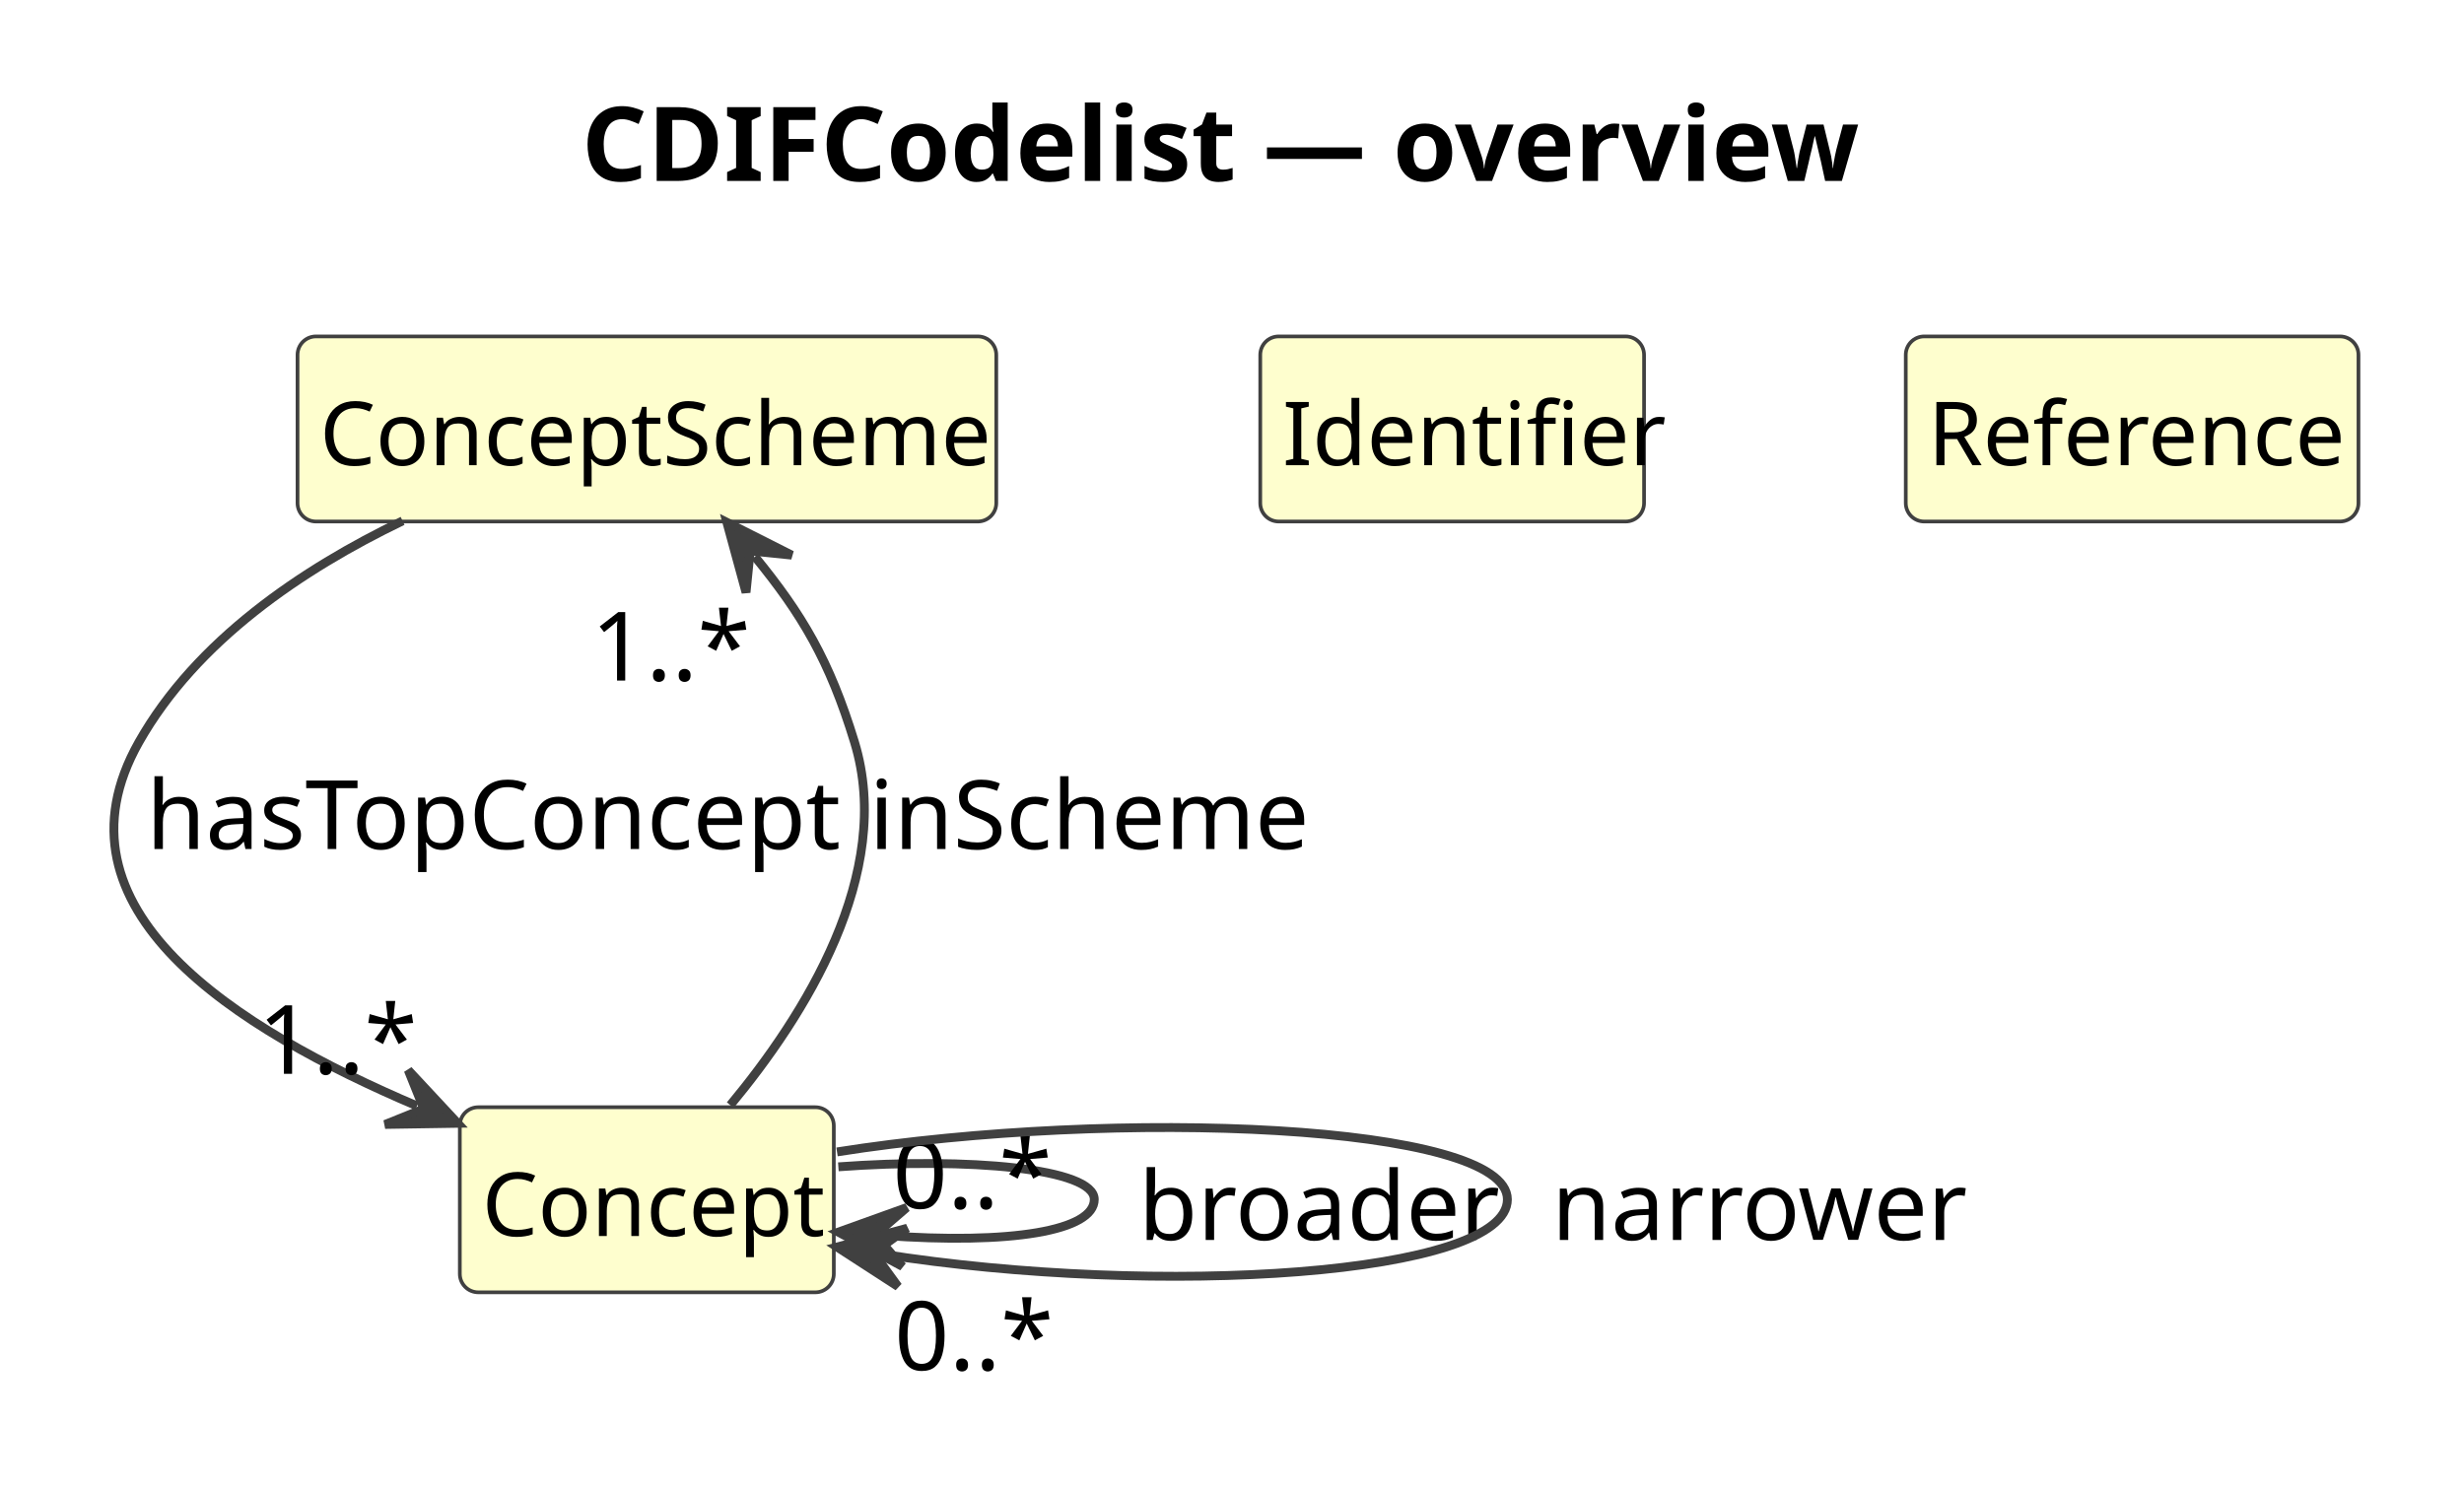
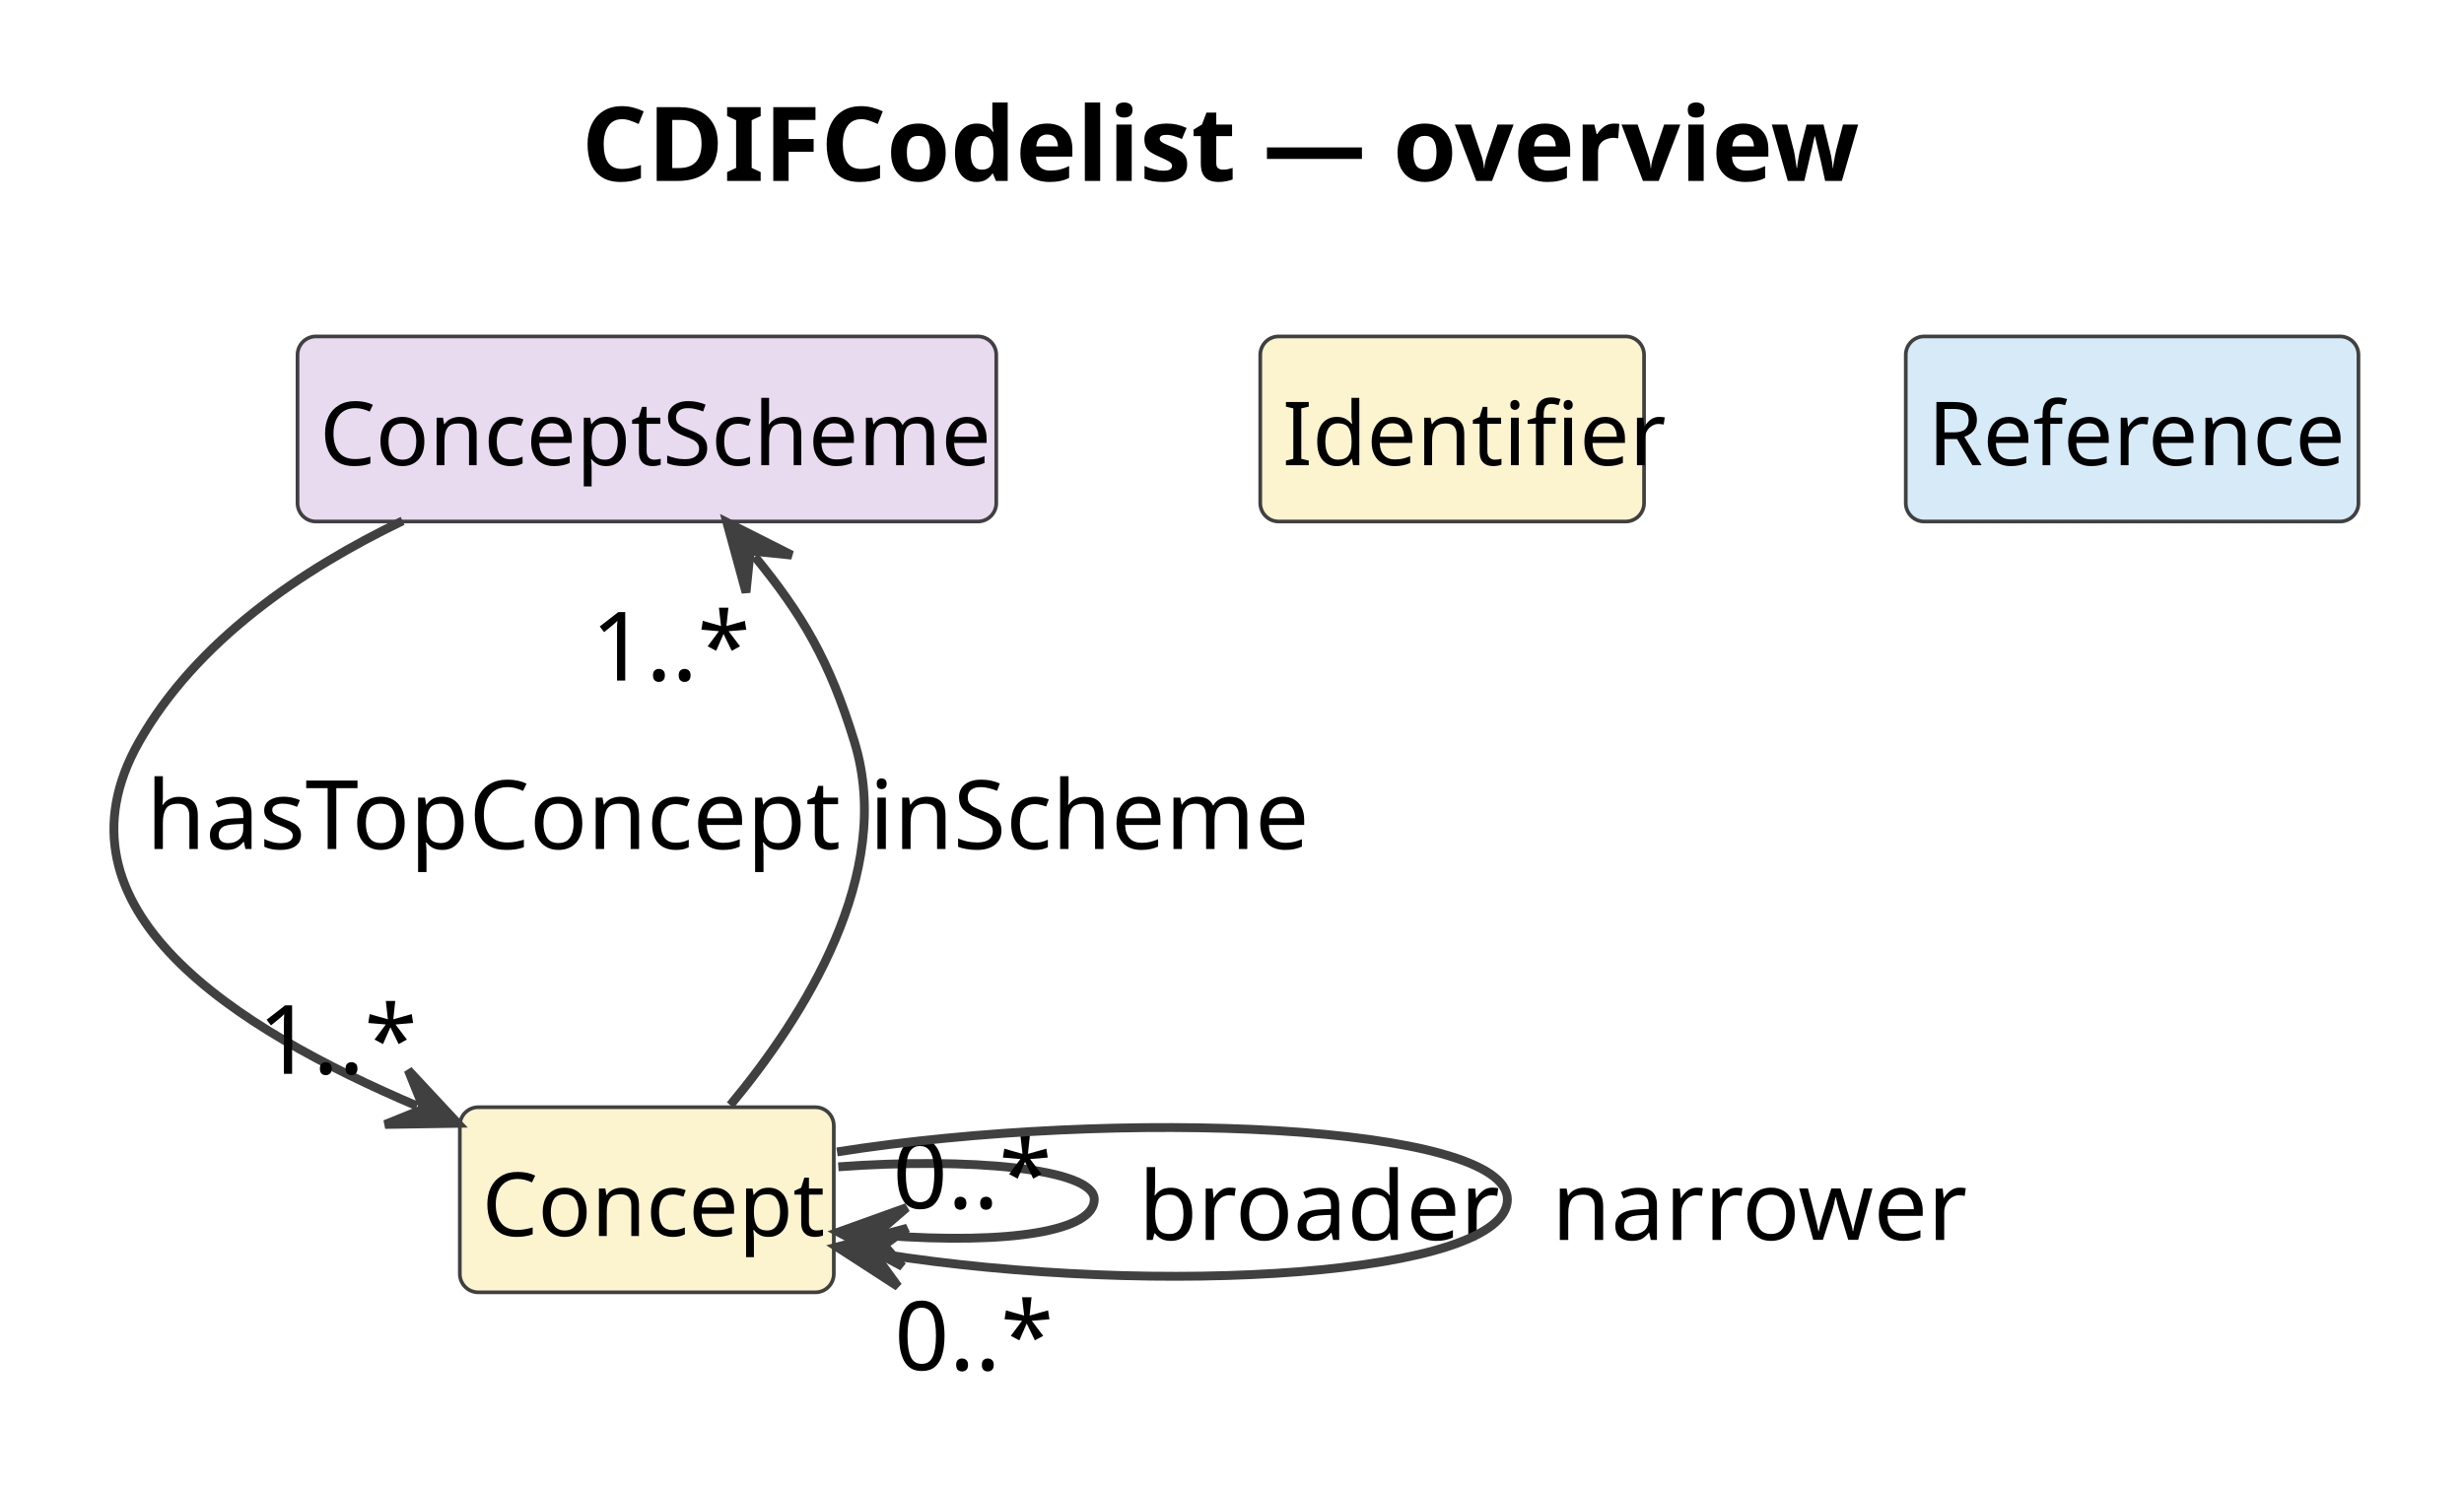
<svg xmlns="http://www.w3.org/2000/svg" contentStyleType="text/css" data-diagram-type="CLASS" height="202px" preserveAspectRatio="none" style="width:334px;height:202px;background:#FFFFFF;" version="1.1" viewBox="0 0 334 202" width="334px" zoomAndPan="magnify">
  <defs />
  <g>
    <g class="title" data-source-line="1">
      <text fill="#000000" font-family="sans-serif" font-size="14" font-weight="700" lengthAdjust="spacing" textLength="170.03" x="78.832" y="24.533">CDIFCodelist — overview</text>
    </g>
    <g class="entity" data-qualified-name="ConceptScheme" data-source-line="12" id="ent0002">
-       <rect fill="#FEFECE" height="25.094" rx="2.5" ry="2.5" style="stroke:#404040;stroke-width:0.5;" width="94.717" x="40.33" y="45.609" />
+       <rect fill="#E8DAEF" height="25.094" rx="2.5" ry="2.5" style="stroke:#404040;stroke-width:0.5;" width="94.717" x="40.33" y="45.609" />
      <text fill="#000000" font-family="sans-serif" font-size="12" lengthAdjust="spacing" textLength="88.717" x="43.33" y="63.066">ConceptScheme</text>
    </g>
    <g class="entity" data-qualified-name="Concept" data-source-line="13" id="ent0003">
-       <rect fill="#FEFECE" height="25.094" rx="2.5" ry="2.5" style="stroke:#404040;stroke-width:0.5;" width="50.695" x="62.33" y="150.109" />
+       <rect fill="#FCF3CF" height="25.094" rx="2.5" ry="2.5" style="stroke:#404040;stroke-width:0.5;" width="50.695" x="62.33" y="150.109" />
      <text fill="#000000" font-family="sans-serif" font-size="12" lengthAdjust="spacing" textLength="44.695" x="65.33" y="167.566">Concept</text>
    </g>
    <g class="entity" data-qualified-name="Identifier" data-source-line="14" id="ent0004">
-       <rect fill="#FEFECE" height="25.094" rx="2.5" ry="2.5" style="stroke:#404040;stroke-width:0.5;" width="52.025" x="170.83" y="45.609" />
+       <rect fill="#FCF3CF" height="25.094" rx="2.5" ry="2.5" style="stroke:#404040;stroke-width:0.5;" width="52.025" x="170.83" y="45.609" />
      <text fill="#000000" font-family="sans-serif" font-size="12" lengthAdjust="spacing" textLength="46.025" x="173.83" y="63.066">Identifier</text>
    </g>
    <g class="entity" data-qualified-name="Reference" data-source-line="15" id="ent0005">
-       <rect fill="#FEFECE" height="25.094" rx="2.5" ry="2.5" style="stroke:#404040;stroke-width:0.5;" width="61.365" x="258.33" y="45.609" />
+       <rect fill="#D6EAF8" height="25.094" rx="2.5" ry="2.5" style="stroke:#404040;stroke-width:0.5;" width="61.365" x="258.33" y="45.609" />
      <text fill="#000000" font-family="sans-serif" font-size="12" lengthAdjust="spacing" textLength="55.365" x="261.33" y="63.066">Reference</text>
    </g>
    <g class="link" data-entity-1="ent0002" data-entity-2="ent0003" data-link-type="dependency" data-source-line="16" id="lnk6">
      <path codeLine="16" d="M54.57,70.619 C40.96,77.169 26.61,86.859 18.83,100.609 C6,123.299 31.97,139.478 56.53,149.938" fill="none" id="ConceptScheme-to-Concept" style="stroke:#404040;stroke-width:1.2;" />
      <polygon fill="#404040" points="62.05,152.289,55.337,145.083,57.45,150.33,52.202,152.443,62.05,152.289" style="stroke:#404040;stroke-width:1.2;" />
      <text fill="#000000" font-family="sans-serif" font-size="13" lengthAdjust="spacing" textLength="91.781" x="19.83" y="115.105">hasTopConcept</text>
      <text fill="#000000" font-family="sans-serif" font-size="13" lengthAdjust="spacing" textLength="19.513" x="34.986" y="145.578">1..*</text>
    </g>
    <g class="link" data-entity-1="ent0003" data-entity-2="ent0002" data-link-type="dependency" data-source-line="17" id="lnk7">
      <path codeLine="17" d="M98.99,149.829 C108.98,137.809 121.29,118.439 115.83,100.609 C112.43,89.479 108.706,83.276 102.326,75.466" fill="none" id="Concept-to-ConceptScheme" style="stroke:#404040;stroke-width:1.2;" />
      <polygon fill="#404040" points="98.53,70.819,101.126,80.32,101.693,74.692,107.322,75.259,98.53,70.819" style="stroke:#404040;stroke-width:1.2;" />
      <text fill="#000000" font-family="sans-serif" font-size="13" lengthAdjust="spacing" textLength="57.808" x="117.83" y="115.105">inScheme</text>
      <text fill="#000000" font-family="sans-serif" font-size="13" lengthAdjust="spacing" textLength="19.513" x="80.139" y="92.259">1..*</text>
    </g>
    <g class="link" data-entity-1="ent0003" data-entity-2="ent0003" data-link-type="dependency" data-source-line="18" id="lnk8">
      <path codeLine="18" d="M113.64,158.189 C131.17,156.899 148.33,158.369 148.33,162.609 C148.33,166.849 137.154,168.77 119.624,167.48" fill="none" id="Concept-to-Concept" style="stroke:#404040;stroke-width:1.2;" />
      <polygon fill="#404040" points="113.64,167.039,122.322,171.689,118.626,167.406,122.909,163.711,113.64,167.039" style="stroke:#404040;stroke-width:1.2;" />
      <text fill="#000000" font-family="sans-serif" font-size="13" lengthAdjust="spacing" textLength="44.808" x="154.33" y="168.105">broader</text>
      <text fill="#000000" font-family="sans-serif" font-size="13" lengthAdjust="spacing" textLength="19.513" x="121.007" y="163.825">0..*</text>
    </g>
    <g class="link" data-entity-1="ent0003" data-entity-2="ent0003" data-link-type="dependency" data-source-line="19" id="lnk9">
      <path codeLine="19" d="M113.46,156.169 C151.36,150.179 204.33,152.329 204.33,162.609 C204.33,172.899 157.286,175.986 119.386,169.996" fill="none" id="Concept-to-Concept-1" style="stroke:#404040;stroke-width:1.2;" />
      <polygon fill="#404040" points="113.46,169.059,121.725,174.415,118.399,169.84,122.974,166.513,113.46,169.059" style="stroke:#404040;stroke-width:1.2;" />
      <text fill="#000000" font-family="sans-serif" font-size="13" lengthAdjust="spacing" textLength="51.295" x="210.33" y="168.105">narrower</text>
      <text fill="#000000" font-family="sans-serif" font-size="13" lengthAdjust="spacing" textLength="19.513" x="121.234" y="185.744">0..*</text>
    </g>
  </g>
</svg>
